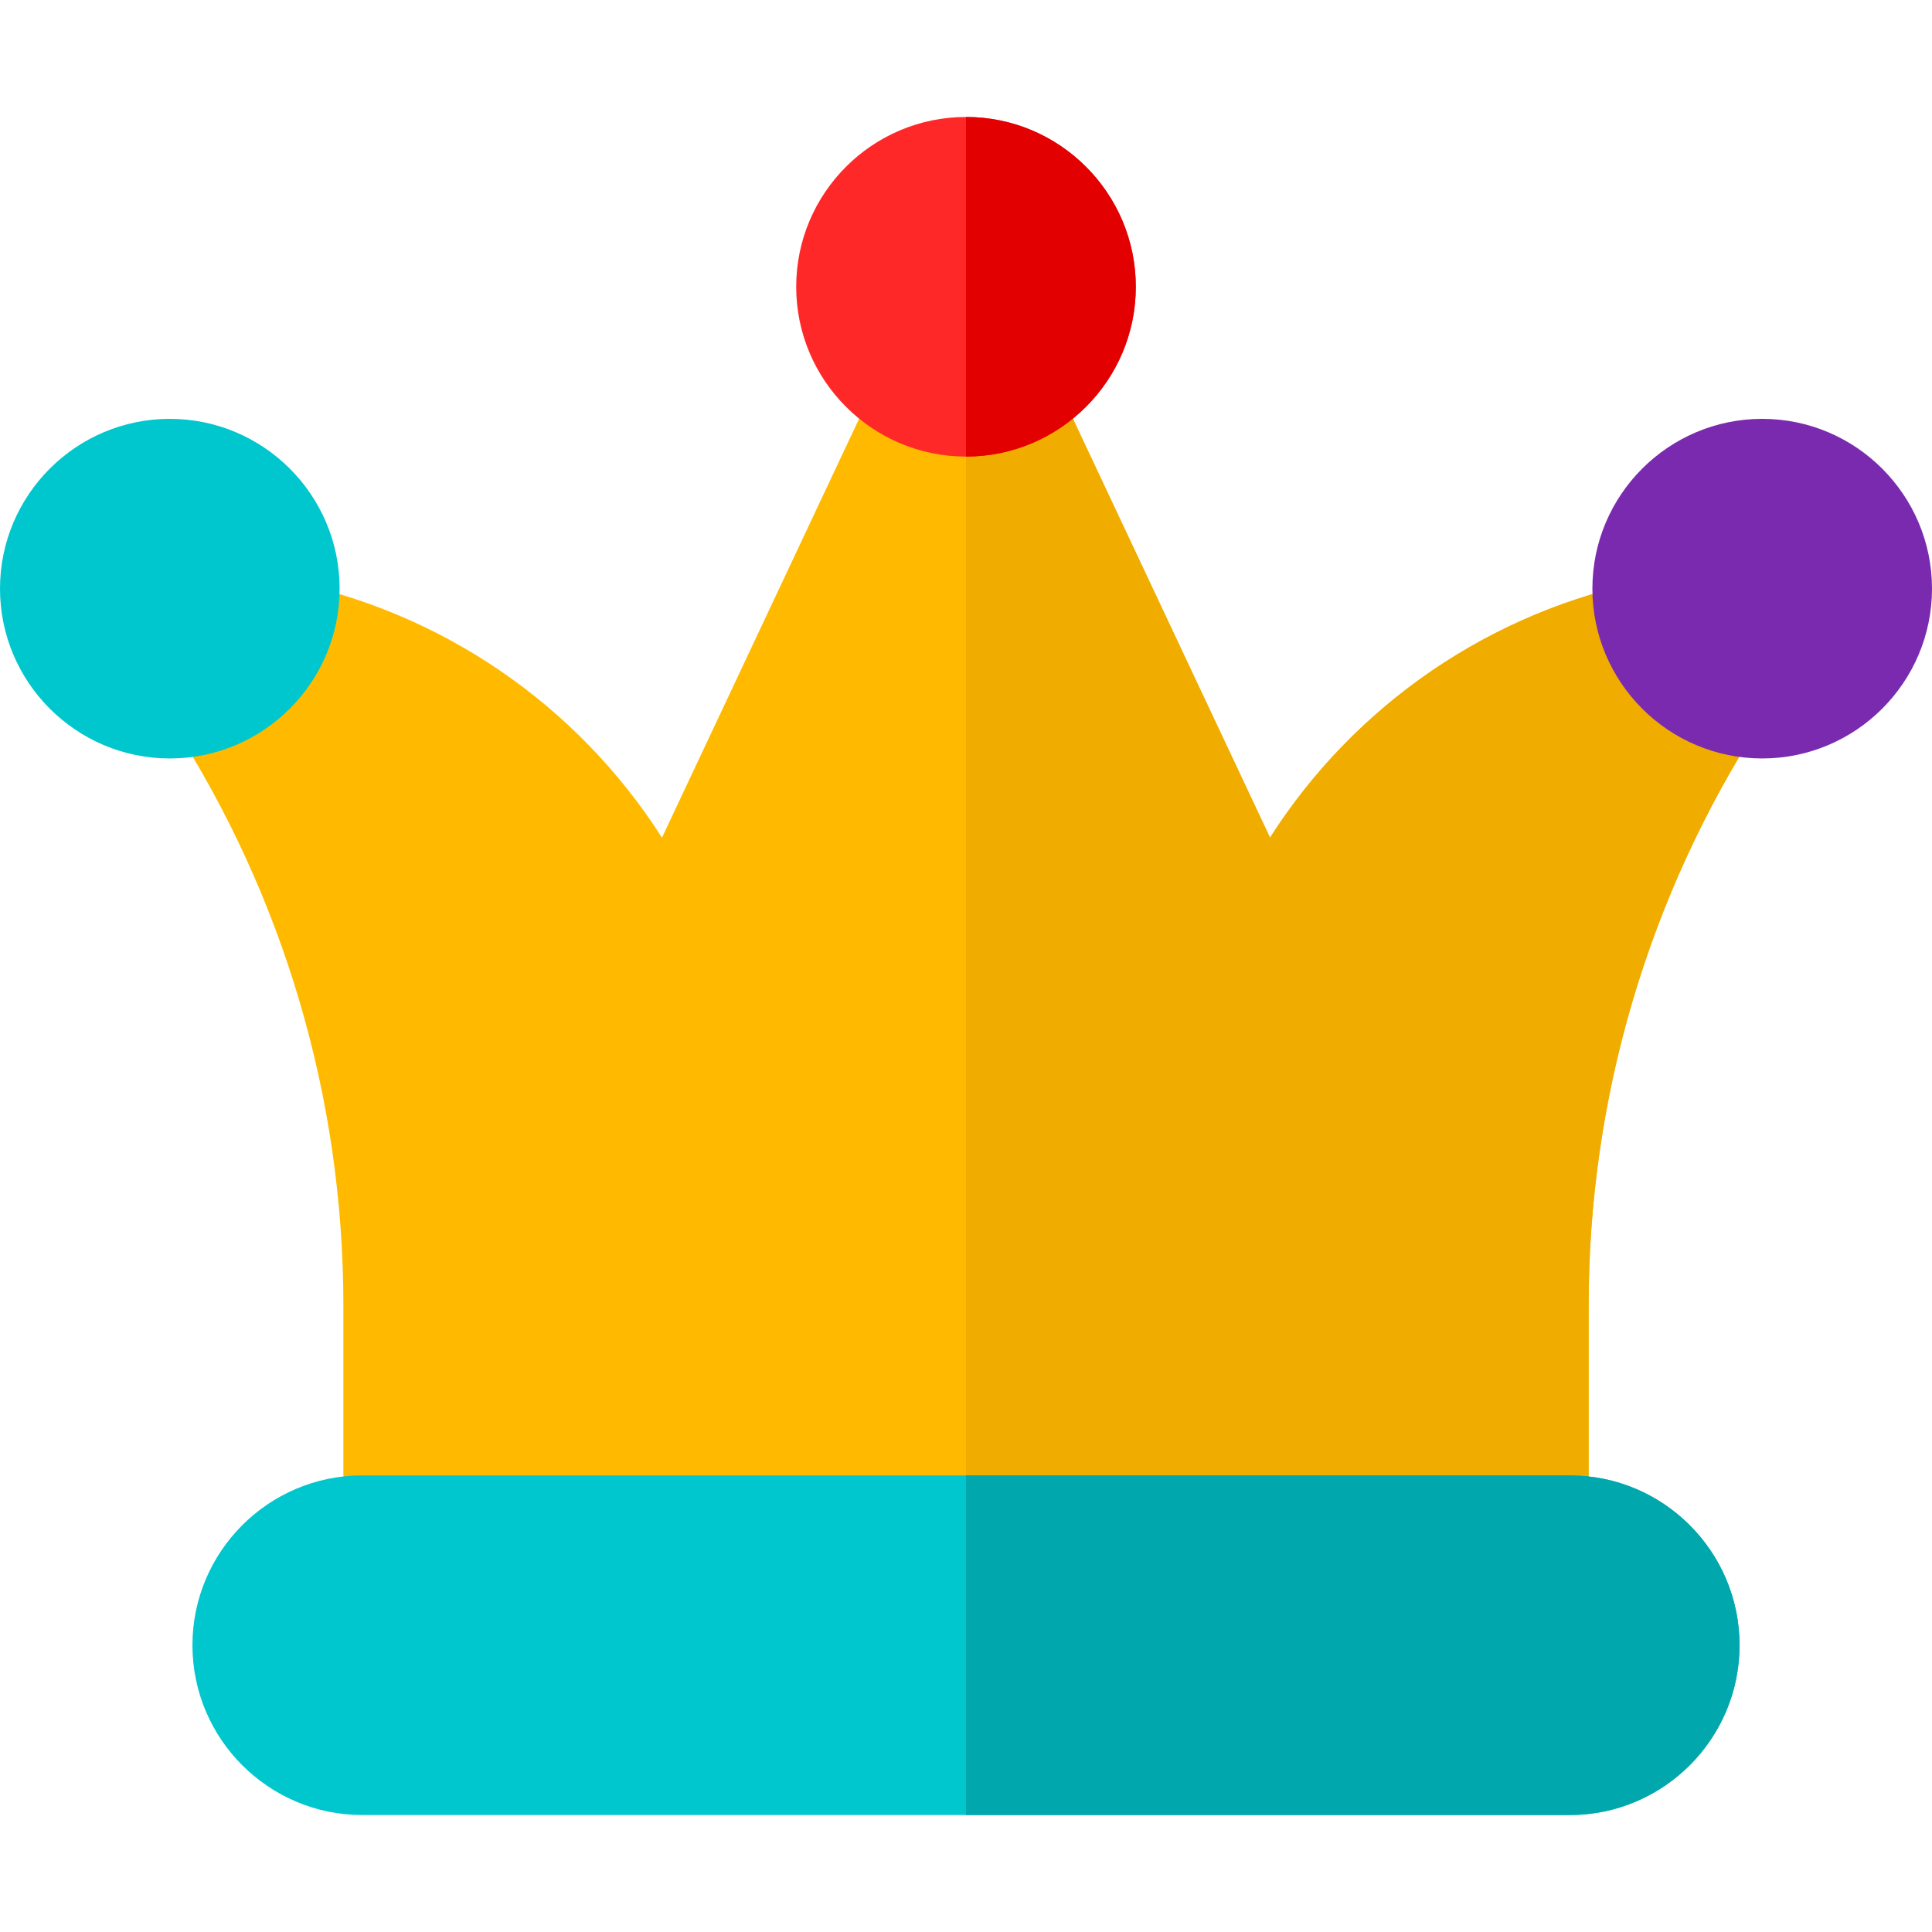
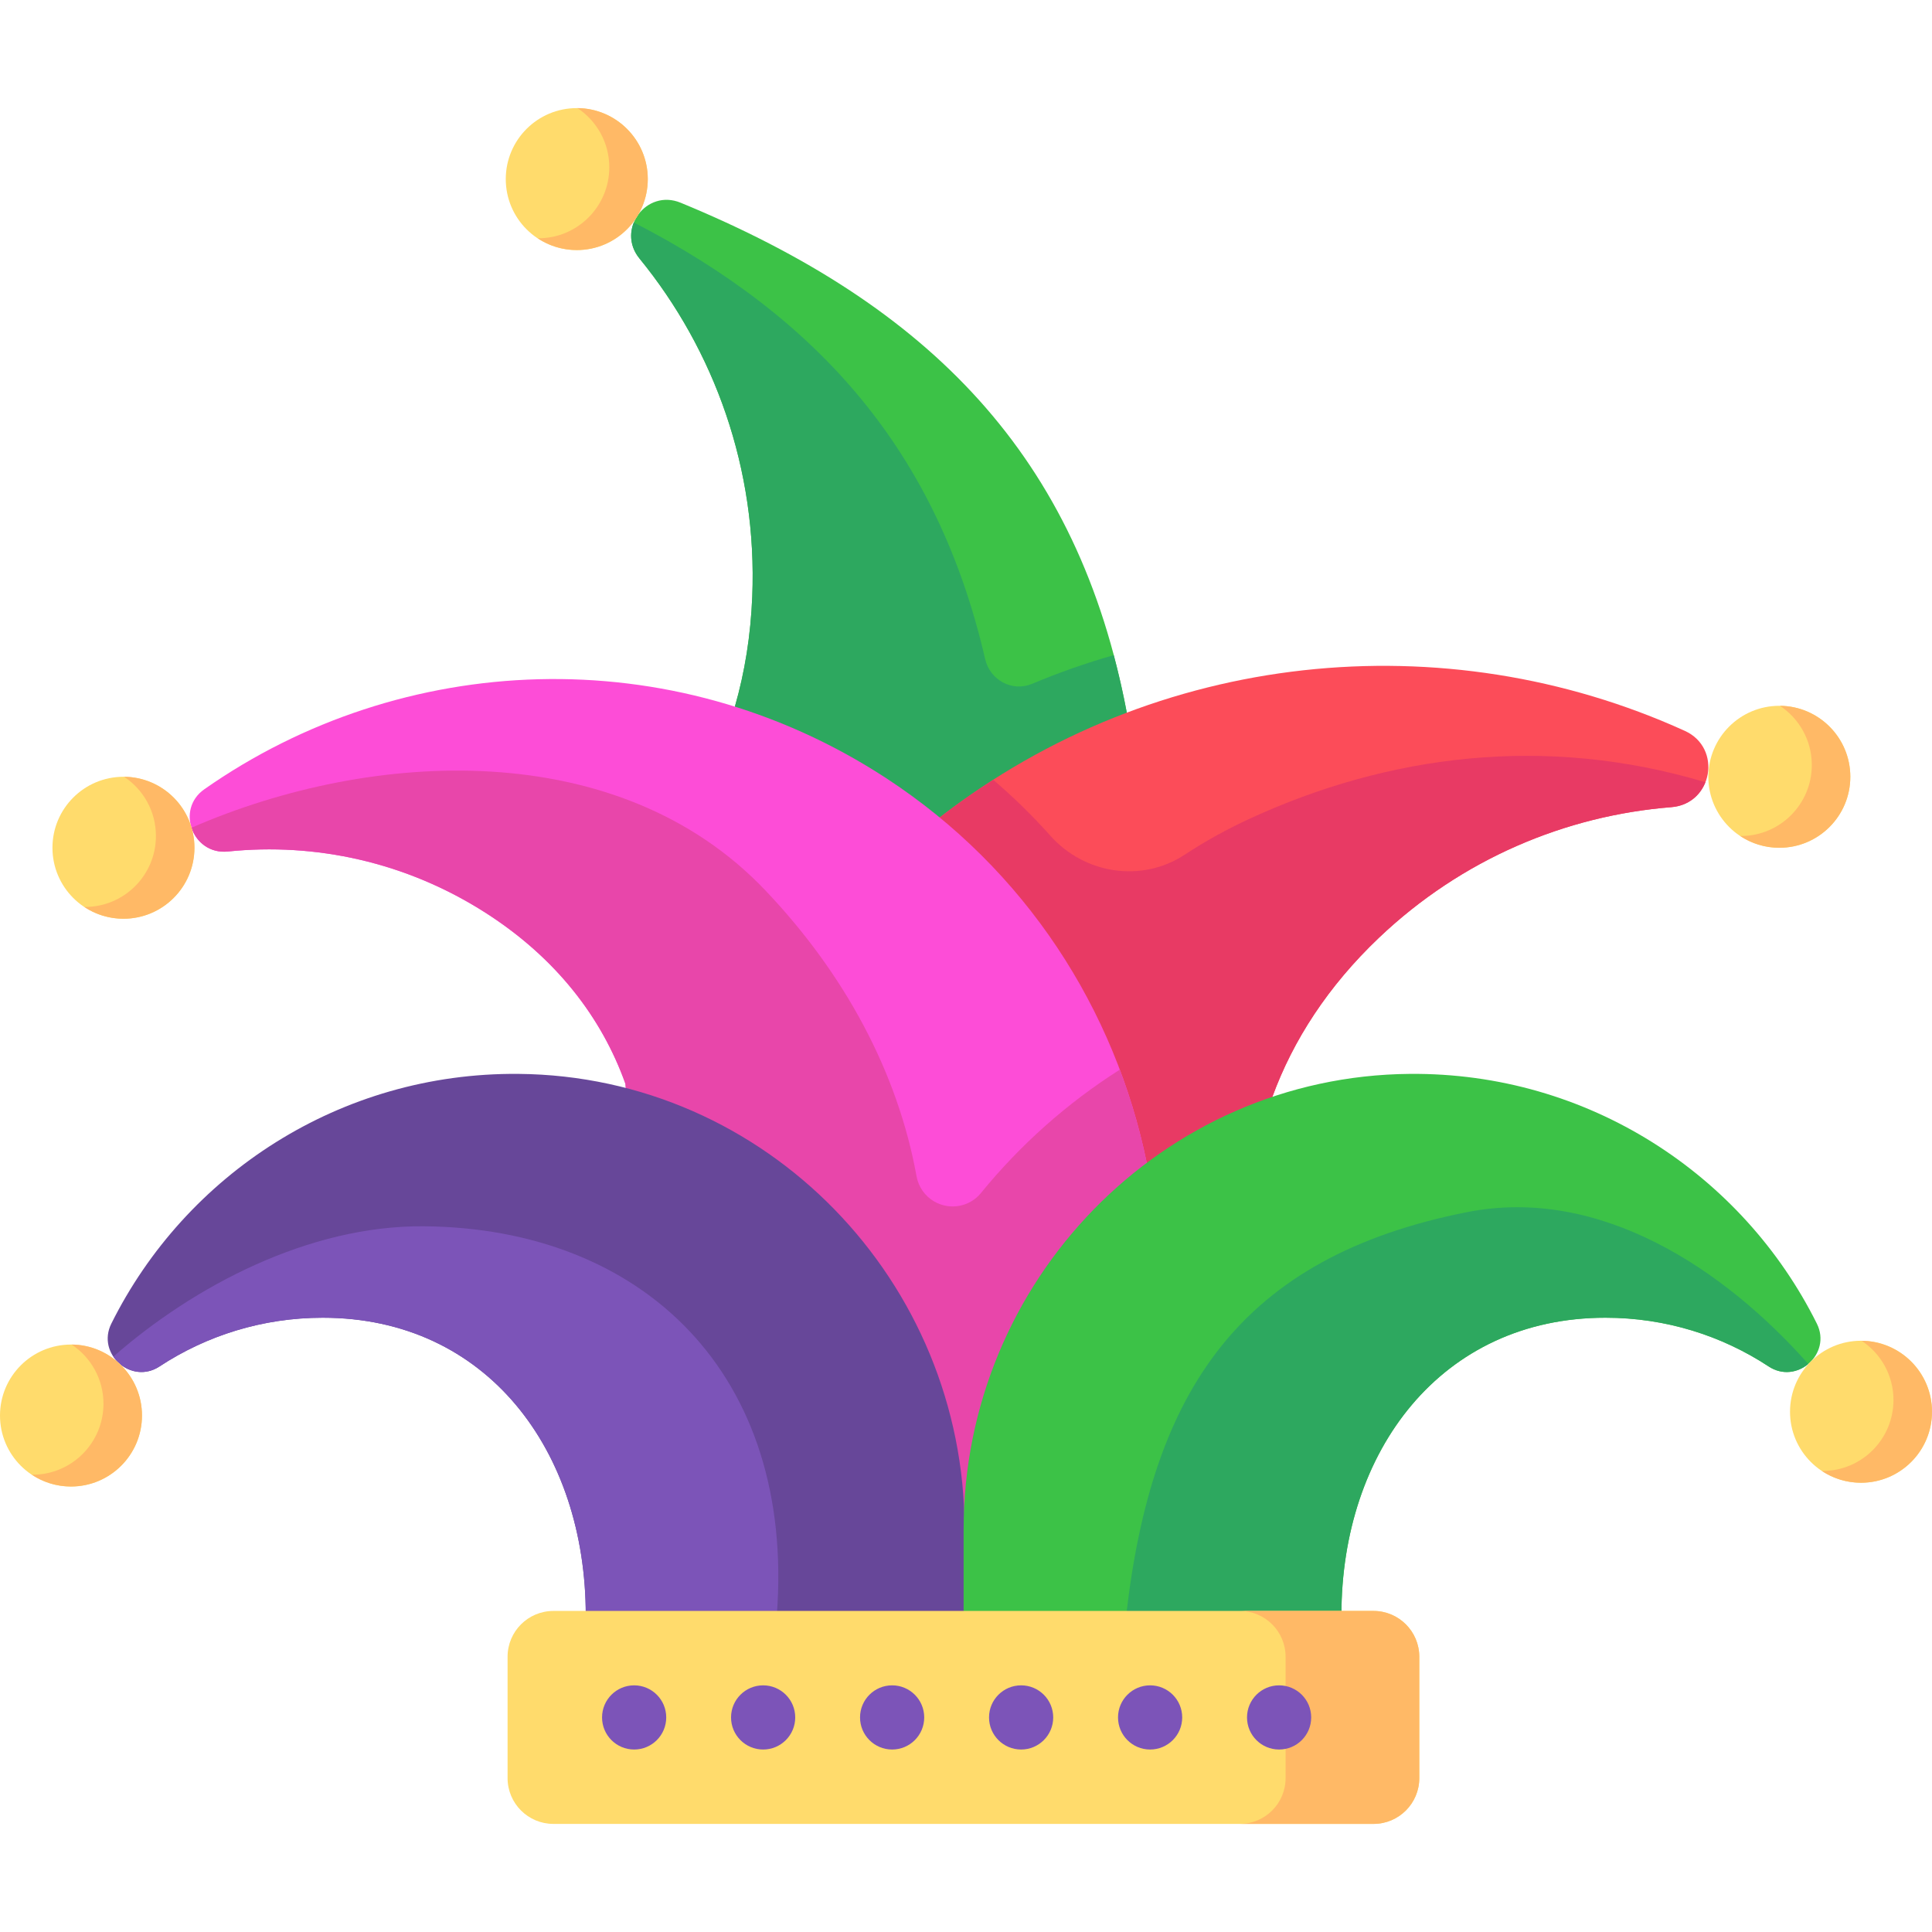
- <svg xmlns="http://www.w3.org/2000/svg" height="512pt" viewBox="0 -31 512 512" width="512pt">
-   <path d="m406 390h-300c-8.285 0-15-6.715-15-15v-60c0-55.02-15.801-108.535-45.699-154.762-2.344-3.625-3.012-8.082-1.836-12.23 1.172-4.152 4.078-7.598 7.973-9.453 3.168-1.516 5.727-4.105 7.195-7.301 2.891-6.277 9.691-9.77 16.469-8.461 41.676 8.047 77.852 32.945 100.328 68.191l58.203-123.684c3.176-6.75 10.832-10.141 17.965-7.957 2.84.871 5.965.871 8.805 0 7.133-2.184 14.789 1.207 17.965 7.957l58.203 123.684c22.48-35.242 58.652-60.145 100.328-68.191 6.781-1.312 13.582 2.184 16.469 8.461 1.473 3.195 4.027 5.785 7.195 7.301 3.895 1.855 6.801 5.301 7.977 9.453 1.176 4.148.504 8.605-1.84 12.23-29.898 46.227-45.699 99.742-45.699 154.762v60c0 8.285-6.715 15-15 15zm0 0" fill="#ffba00" />
-   <path d="m406 390c8.285 0 15-6.715 15-15v-60c0-55.02 15.801-108.535 45.699-154.762 2.344-3.625 3.012-8.082 1.836-12.23-1.172-4.152-4.078-7.598-7.973-9.453-3.168-1.516-5.727-4.105-7.195-7.301-2.891-6.277-9.688-9.773-16.469-8.461-41.68 8.047-77.852 32.949-100.328 68.191l-58.203-123.684c-3.176-6.75-10.832-10.141-17.965-7.957-1.422.438-2.91.652-4.402.652v330.004zm0 0" fill="#f0ad00" />
-   <path d="m467 170c-24.812 0-45-20.188-45-45s20.188-45 45-45 45 20.188 45 45-20.188 45-45 45zm0 0" fill="#7a2aaf" />
-   <path d="m416 450h-320c-24.812 0-45-20.188-45-45s20.188-45 45-45h320c24.812 0 45 20.188 45 45s-20.188 45-45 45zm0 0" fill="#00c7ce" />
-   <path d="m416 360h-160v90h160c24.812 0 45-20.188 45-45s-20.188-45-45-45zm0 0" fill="#00a7ad" />
-   <path d="m256 90c-24.812 0-45-20.188-45-45s20.188-45 45-45 45 20.188 45 45-20.188 45-45 45zm0 0" fill="#ff2828" />
-   <path d="m301 45c0-24.812-20.188-45-45-45v90c24.812 0 45-20.188 45-45zm0 0" fill="#e30000" />
-   <path d="m45 170c-24.812 0-45-20.188-45-45s20.188-45 45-45 45 20.188 45 45-20.188 45-45 45zm0 0" fill="#00c7ce" />
+ <svg xmlns="http://www.w3.org/2000/svg" height="800px" width="800px" version="1.1" id="Layer_1" viewBox="0 0 512.006 512.006" xml:space="preserve" fill="#000000">
+   <g id="SVGRepo_bgCarrier" stroke-width="0" />
+   <g id="SVGRepo_tracerCarrier" stroke-linecap="round" stroke-linejoin="round" />
+   <g id="SVGRepo_iconCarrier">
+     <path style="fill:#3CC247;" d="M298.617,188.868c-12.815-67.956-52.258-107.966-118.242-135.144 c-9.13-3.761-17.146,7.132-10.902,14.781c19.864,24.333,31.253,55.742,29.885,89.596c-0.417,10.342-1.991,20.055-4.591,29.105 v56.863h103.85V188.868z" />
+     <path style="fill:#2DA85F;" d="M295.152,173.626c-7.327,2.087-14.555,4.623-21.645,7.601c-5.264,2.212-11.152-0.999-12.43-6.564 c-0.009-0.039-0.017-0.076-0.026-0.115c-12.615-54.511-43.66-90.139-93.08-115.59c-1.205,2.945-0.984,6.501,1.501,9.546 c19.864,24.333,31.253,55.742,29.885,89.596c-0.417,10.342-1.991,20.055-4.591,29.105v51.368h35.538v5.495h68.315v-55.2 C297.63,183.617,296.462,178.552,295.152,173.626z" />
+     <path style="fill:#FC4C59;" d="M337.197,290.676v137.379H249.01V216.649c57.427-44.505,133.843-51.887,197.498-22.957 c9.978,4.534,7.356,19.348-3.569,20.216c-28.045,2.229-55.535,13.727-77.512,34.624 C351.993,261.305,342.705,275.606,337.197,290.676" />
+     <path style="fill:#E83A64;" d="M331.155,216.983c-5.781,2.665-11.617,5.855-17.189,9.522c-11.387,7.493-26.516,5.156-35.592-5.014 c-4.665-5.227-9.717-10.184-15.149-14.829c-4.846,3.099-9.599,6.411-14.216,9.989v199.5h29.721v11.905h58.467V290.675 c5.508-15.069,14.796-29.37,28.23-42.142c21.977-20.896,49.467-32.393,77.512-34.624c4.552-0.362,7.657-3.148,9.014-6.6 C409.316,194.527,367.721,200.132,331.155,216.983z" />
+     <path style="fill:#FD4DD7;" d="M303.908,308.183c-8.313-40.515-31.947-77.752-69.169-102.029 c-56.886-37.102-128.331-33.626-180.591,3.01c-7.676,5.381-3.07,17.463,6.255,16.498c23.123-2.391,47.185,2.736,68.287,16.243 c18.575,11.89,30.757,27.649,37.056,45.315l2.14,26.137v114.697h136.023V308.183" />
+     <path style="fill:#E846AA;" d="M296.76,283.479c-13.965,8.86-26.392,19.922-36.802,32.695c-3.009,3.693-8.268,4.624-12.387,2.23l0,0 c-2.456-1.427-4.162-3.857-4.669-6.652c-4.996-27.605-19.072-53.704-40.059-75.778c-38.866-40.88-104.093-37.533-152.093-16.616 c1.232,3.778,4.801,6.807,9.65,6.305c23.123-2.391,47.185,2.736,68.287,16.243c18.575,11.89,30.756,27.65,37.056,45.315l2.14,26.137 v114.697h58.435h18.611h58.977V308.183C302.182,299.777,299.788,291.516,296.76,283.479z" />
+     <path style="fill:#674799;" d="M155.237,428.055h100.385v-22.772c0-65.705-52.54-120.128-118.243-120.689 c-47.244-0.402-88.204,26.664-107.879,66.191c-3.987,8.008,5.295,16.265,12.769,11.348c12.418-8.166,27.28-12.918,43.253-12.918 C129.064,349.215,155.237,384.513,155.237,428.055z" />
+     <path style="fill:#7C54B8;" d="M112.326,324.98c-30.521-0.261-61.057,15.923-82.287,34.545c2.498,3.72,7.694,5.591,12.229,2.608 c12.418-8.166,27.28-12.918,43.253-12.918c43.542,0,69.714,35.297,69.714,78.84h50.63 C210.744,364.097,170.324,325.474,112.326,324.98z" />
+     <path style="fill:#3CC247;" d="M355.492,428.055h-100.12v-22.772c0-65.705,52.54-120.128,118.243-120.689 c47.244-0.402,88.204,26.664,107.879,66.191c3.987,8.008-5.295,16.265-12.769,11.348c-12.418-8.166-27.28-12.918-43.253-12.918 C381.93,349.215,355.492,384.513,355.492,428.055z" />
+     <path style="fill:#2DA85F;" d="M388.855,321.219c-60.298,11.886-83.624,47.505-90.391,106.836h57.028 c0-43.542,26.437-78.84,69.979-78.84c15.973,0,30.837,4.752,43.253,12.918c3.652,2.401,7.732,1.654,10.488-0.668 C457.149,336.544,424.152,314.262,388.855,321.219z" />
+     <g>
+       <circle style="fill:#FFDB6C;" cx="18.814" cy="375.14" r="18.814" />
+       <circle style="fill:#FFDB6C;" cx="32.714" cy="224.67" r="18.814" />
+     </g>
+     <g>
+       <path style="fill:#FFB966;" d="M32.886,205.855c5.082,3.369,8.437,9.133,8.437,15.687c0,10.39-8.423,18.814-18.814,18.814 c-0.058,0-0.115-0.008-0.172-0.009c2.975,1.972,6.54,3.127,10.377,3.127c10.39,0,18.814-8.423,18.814-18.814 C51.527,214.327,43.197,205.948,32.886,205.855z" />
+       <path style="fill:#FFB966;" d="M18.985,356.322c5.082,3.369,8.437,9.133,8.437,15.686c0,10.39-8.423,18.814-18.814,18.814 c-0.058,0-0.115-0.008-0.172-0.009c2.975,1.972,6.54,3.127,10.377,3.127c10.39,0,18.814-8.423,18.814-18.814 C37.626,364.794,29.295,356.416,18.985,356.322z" />
+     </g>
+     <circle style="fill:#FFDB6C;" cx="152.851" cy="47.463" r="18.814" />
+     <path style="fill:#FFB966;" d="M153.033,28.645c5.082,3.369,8.437,9.133,8.437,15.687c0,10.39-8.423,18.814-18.814,18.814 c-0.058,0-0.115-0.008-0.172-0.009c2.975,1.972,6.54,3.127,10.377,3.127c10.39,0,18.814-8.423,18.814-18.814 C171.674,37.117,163.343,28.738,153.033,28.645z" />
+     <circle style="fill:#FFDB6C;" cx="471.547" cy="205.86" r="18.814" />
+     <path style="fill:#FFB966;" d="M471.716,187.051c5.082,3.369,8.437,9.133,8.437,15.687c0,10.39-8.423,18.814-18.814,18.814 c-0.058,0-0.115-0.008-0.172-0.009c2.975,1.972,6.54,3.127,10.377,3.127c10.39,0,18.814-8.423,18.814-18.814 C490.358,195.523,482.026,187.144,471.716,187.051z" />
+     <circle style="fill:#FFDB6C;" cx="493.192" cy="374.131" r="18.814" />
+     <path style="fill:#FFB966;" d="M493.359,355.33c5.082,3.369,8.437,9.133,8.437,15.686c0,10.39-8.423,18.814-18.814,18.814 c-0.058,0-0.115-0.008-0.172-0.009c2.975,1.972,6.54,3.127,10.377,3.127c10.39,0,18.814-8.423,18.814-18.814 C512,363.802,503.67,355.423,493.359,355.33z" />
+     <path style="fill:#FFDB6C;" d="M363.989,426.921H146.657c-6.707,0-12.143,5.437-12.143,12.143v32.153 c0,6.707,5.437,12.143,12.143,12.143H363.99c6.707,0,12.143-5.437,12.143-12.143v-32.153 C376.132,432.358,370.696,426.921,363.989,426.921z" />
+     <path style="fill:#FFB966;" d="M363.989,426.921h-35.432c6.707,0,12.143,5.437,12.143,12.143v32.153 c0,6.707-5.437,12.143-12.143,12.143h35.432c6.707,0,12.143-5.437,12.143-12.143v-32.153 C376.132,432.358,370.696,426.921,363.989,426.921z" />
+     <g>
+       <circle style="fill:#7C54B8;" cx="168.056" cy="455.143" r="8.504" />
+       <circle style="fill:#7C54B8;" cx="202.241" cy="455.143" r="8.504" />
+       <circle style="fill:#7C54B8;" cx="236.426" cy="455.143" r="8.504" />
+       <circle style="fill:#7C54B8;" cx="270.611" cy="455.143" r="8.504" />
+       <circle style="fill:#7C54B8;" cx="304.795" cy="455.143" r="8.504" />
+       <circle style="fill:#7C54B8;" cx="338.98" cy="455.143" r="8.504" />
+     </g>
+   </g>
</svg>
